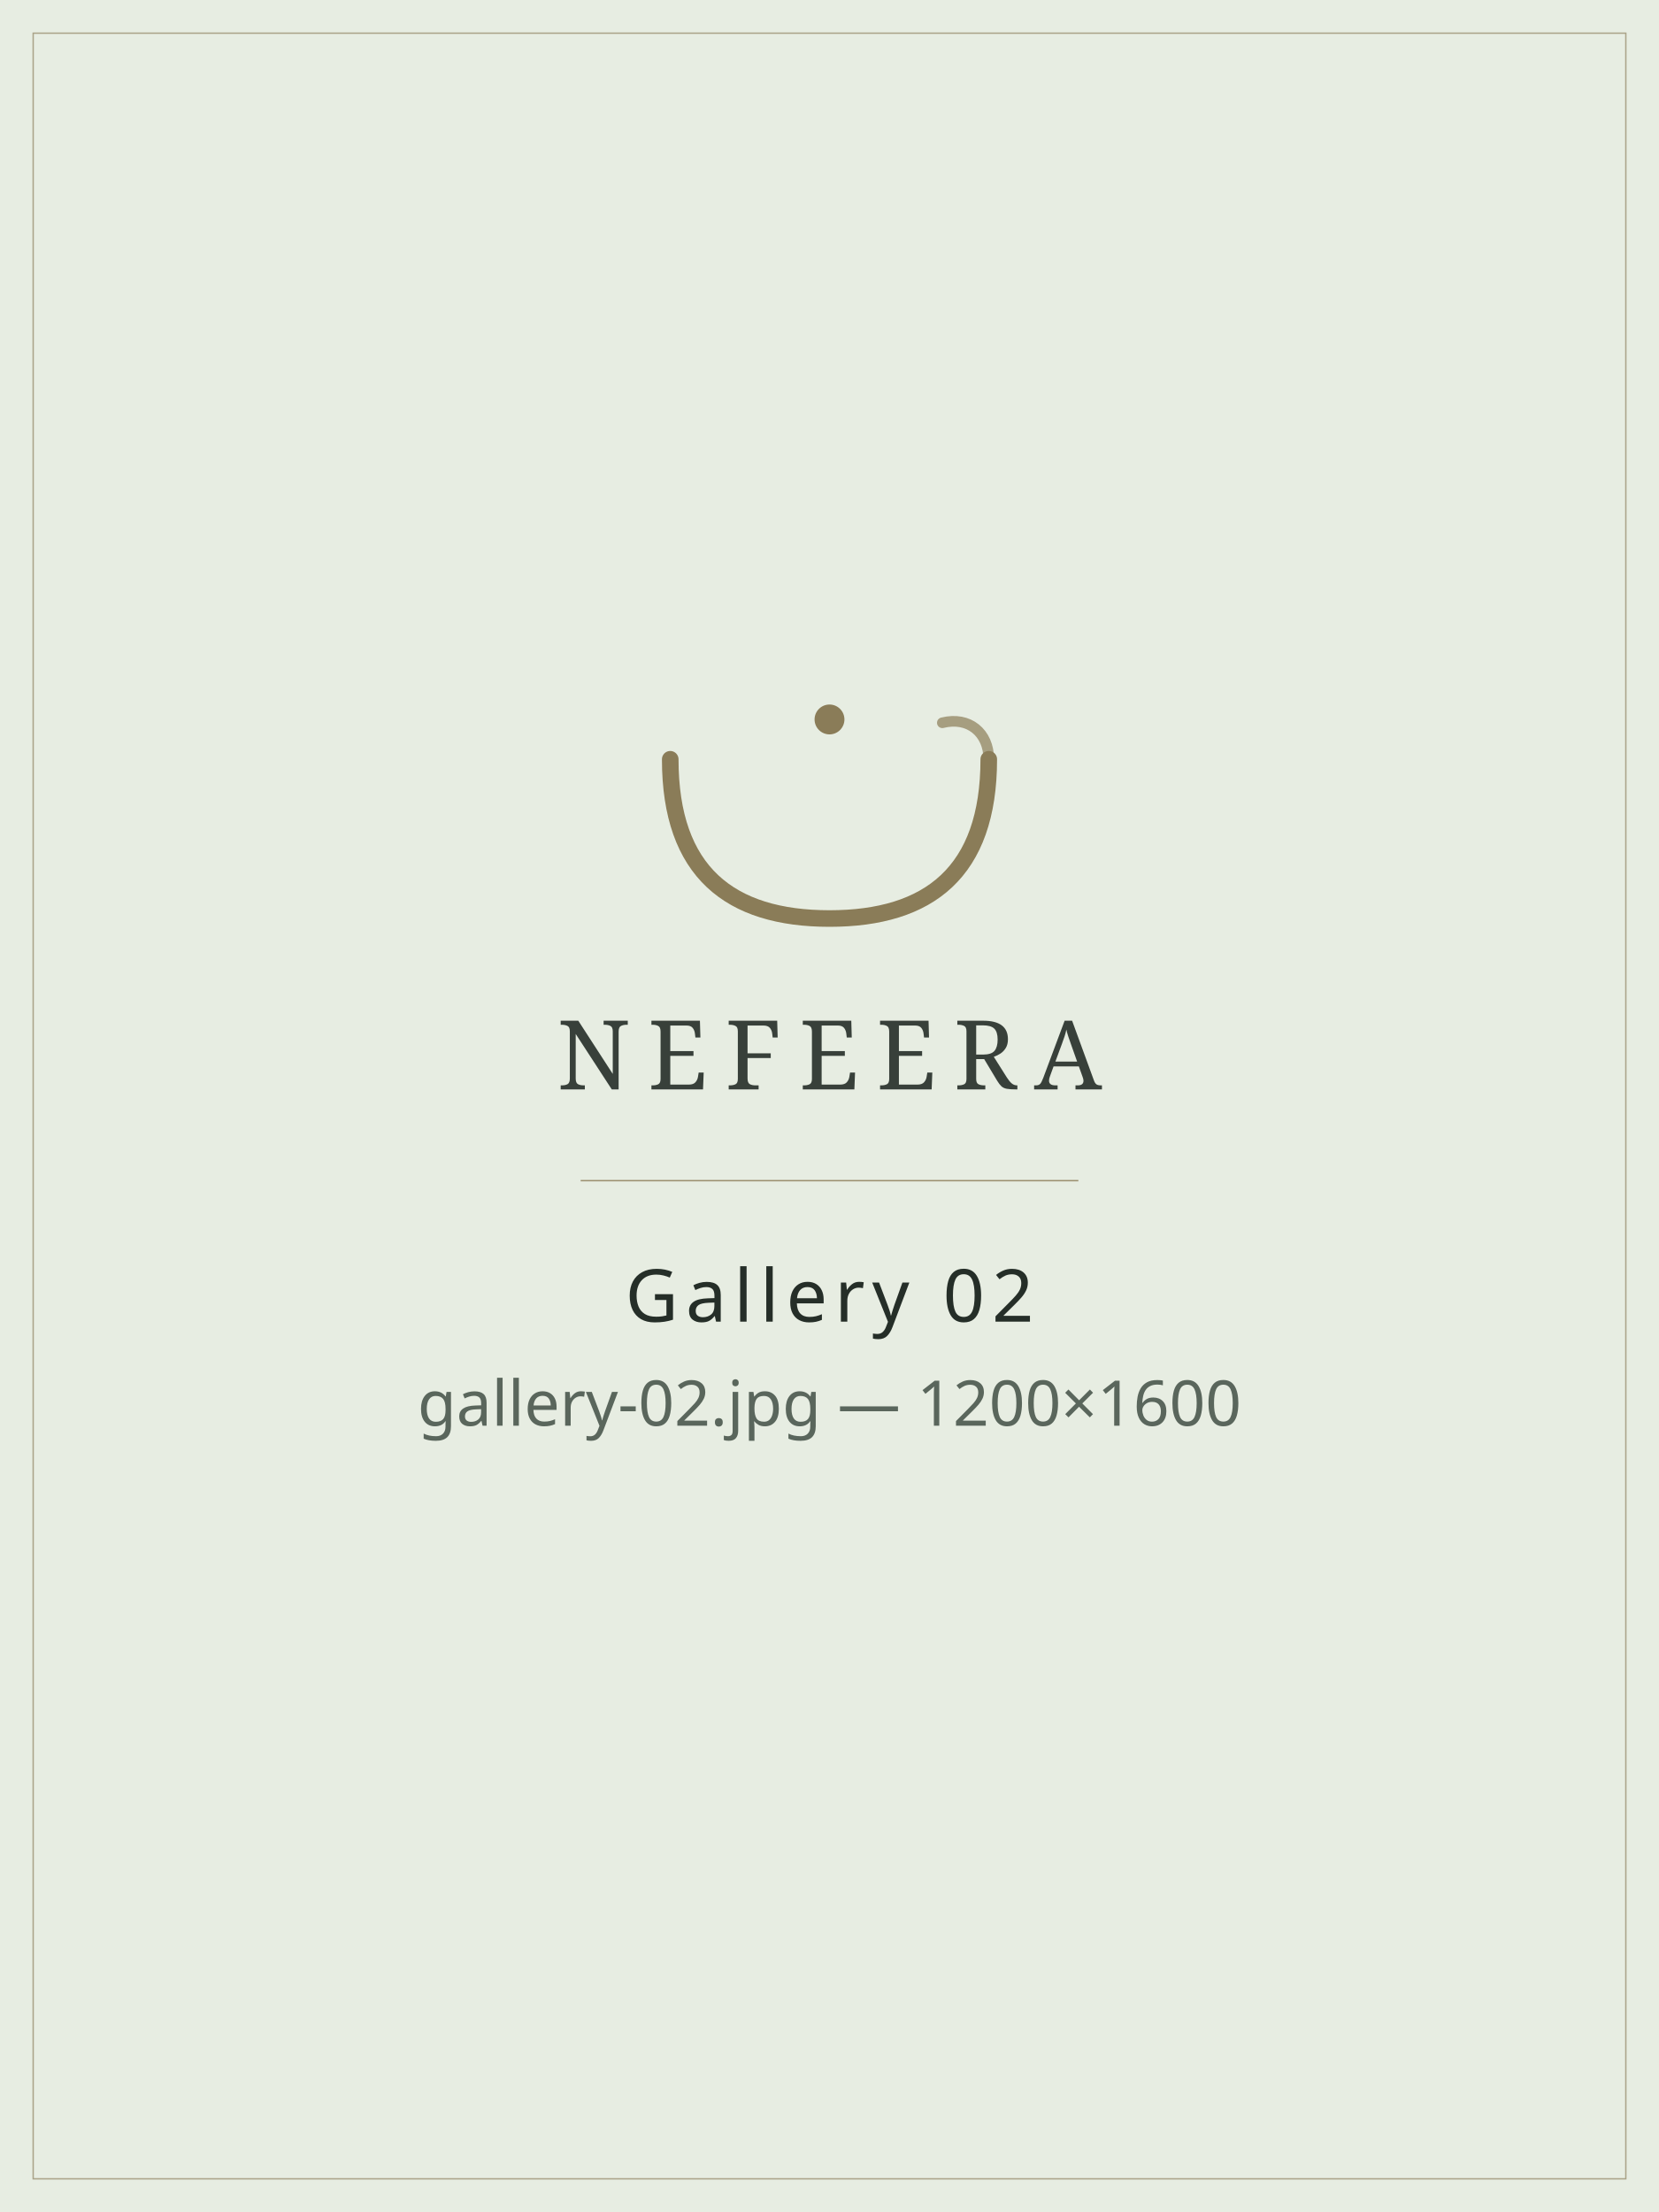
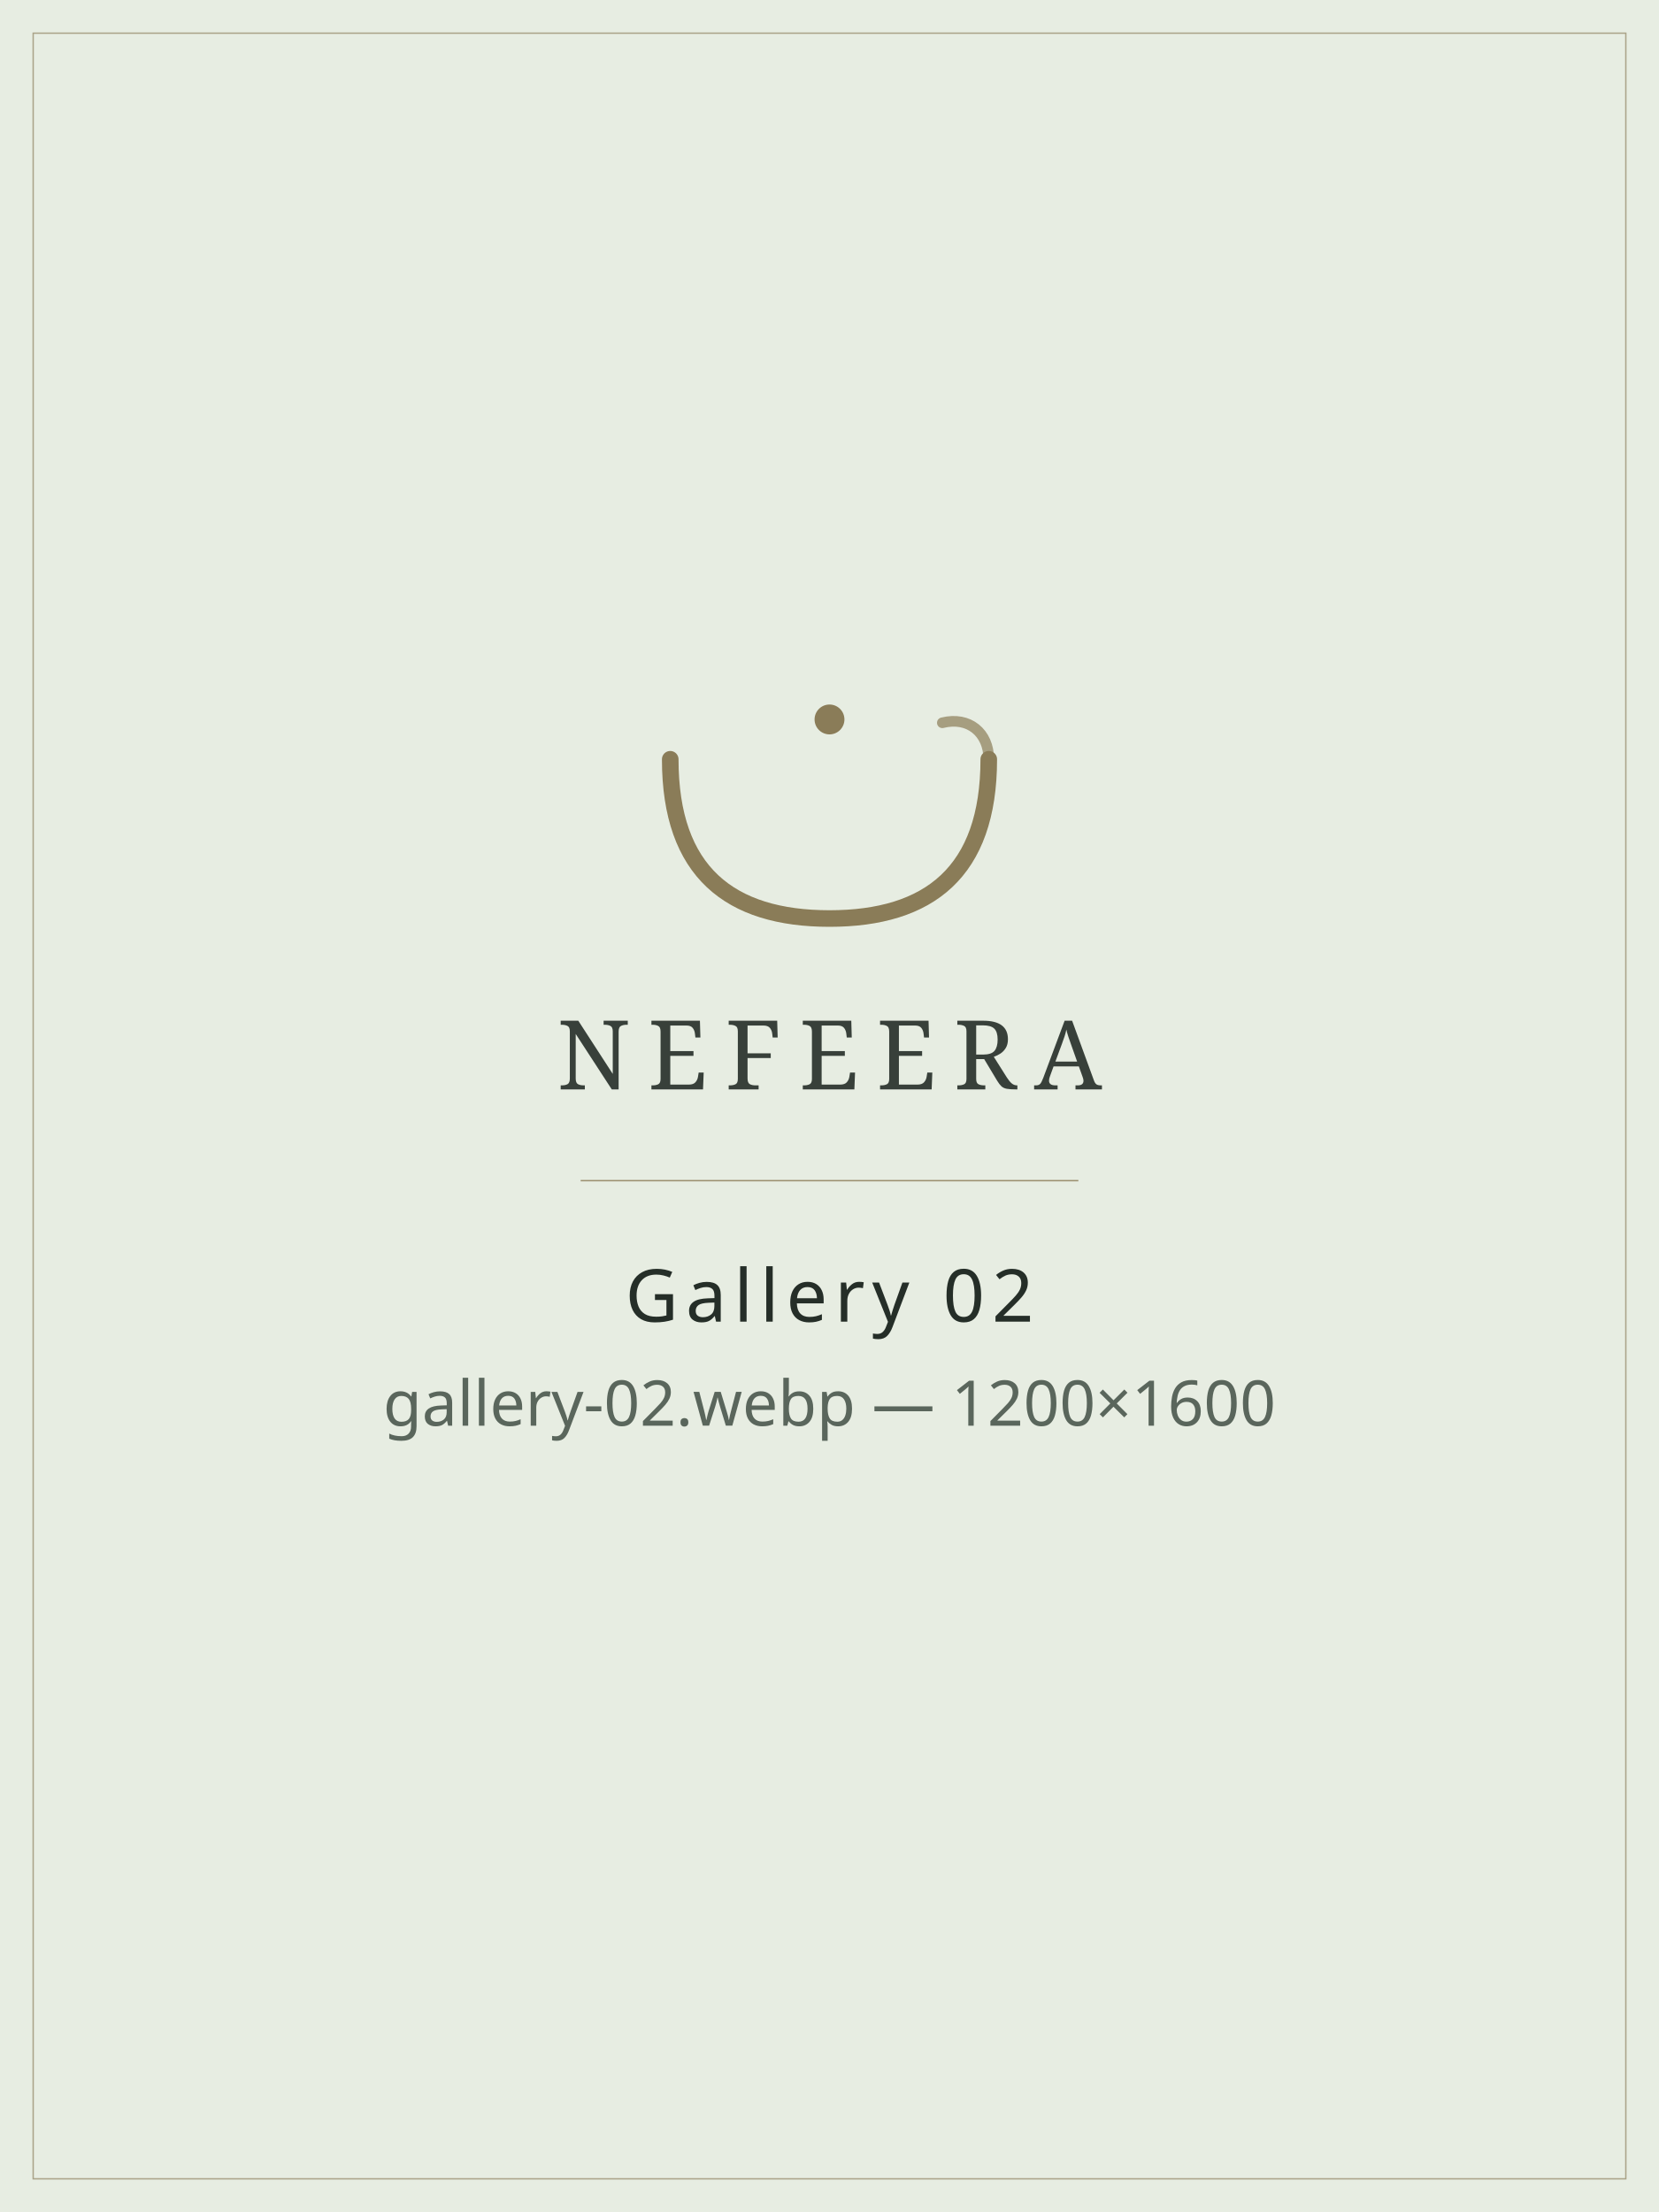
- <svg xmlns="http://www.w3.org/2000/svg" viewBox="0 0 1200 1600" width="1200" height="1600" preserveAspectRatio="xMidYMid slice" role="img" aria-label="Gallery 02 placeholder. Required file: gallery-02.jpg — 1200×1600">
+ <svg xmlns="http://www.w3.org/2000/svg" viewBox="0 0 1200 1600" width="1200" height="1600" preserveAspectRatio="xMidYMid slice" role="img" aria-label="Gallery 02 placeholder. Required file: gallery-02.webp — 1200×1600">
  <rect width="1200" height="1600" fill="#E7EDE2" />
  <rect x="24.00" y="24.00" width="1152.00" height="1552.00" fill="none" stroke="#7A683F" stroke-width="1" vector-effect="non-scaling-stroke" opacity="0.55" />
  <g transform="translate(456.00 506.00) scale(2.4)" fill="none" stroke="#7A683F" stroke-linecap="round" stroke-linejoin="round" opacity="0.85">
    <path d="M12 18 C12 52, 30 66, 60 66 C90 66, 108 52, 108 18" stroke-width="5" />
    <path d="M108 18 C108 10, 102 5, 94 7" stroke-width="3.2" opacity="0.7" />
    <circle cx="60" cy="6" r="4.5" fill="#7A683F" stroke="none" />
  </g>
  <text x="600.00" y="788.00" text-anchor="middle" font-family="Italiana, Georgia, serif" font-size="69.60" letter-spacing="12.53" fill="#252E28" opacity="0.9">NEFEERA</text>
  <line x1="420.00" y1="854.00" x2="780.00" y2="854.00" stroke="#7A683F" stroke-width="1" vector-effect="non-scaling-stroke" opacity="0.7" />
  <text x="600.00" y="956.00" text-anchor="middle" font-family="Outfit, system-ui, sans-serif" font-size="52.80" letter-spacing="5.28" fill="#252E28">Gallery 02</text>
-   <text x="600.00" y="1031.24" text-anchor="middle" font-family="Outfit, system-ui, sans-serif" font-size="45.60" fill="#5A665C">gallery-02.jpg — 1200×1600</text>
+   <text x="600.00" y="1031.24" text-anchor="middle" font-family="Outfit, system-ui, sans-serif" font-size="45.60" fill="#5A665C">gallery-02.webp — 1200×1600</text>
</svg>
